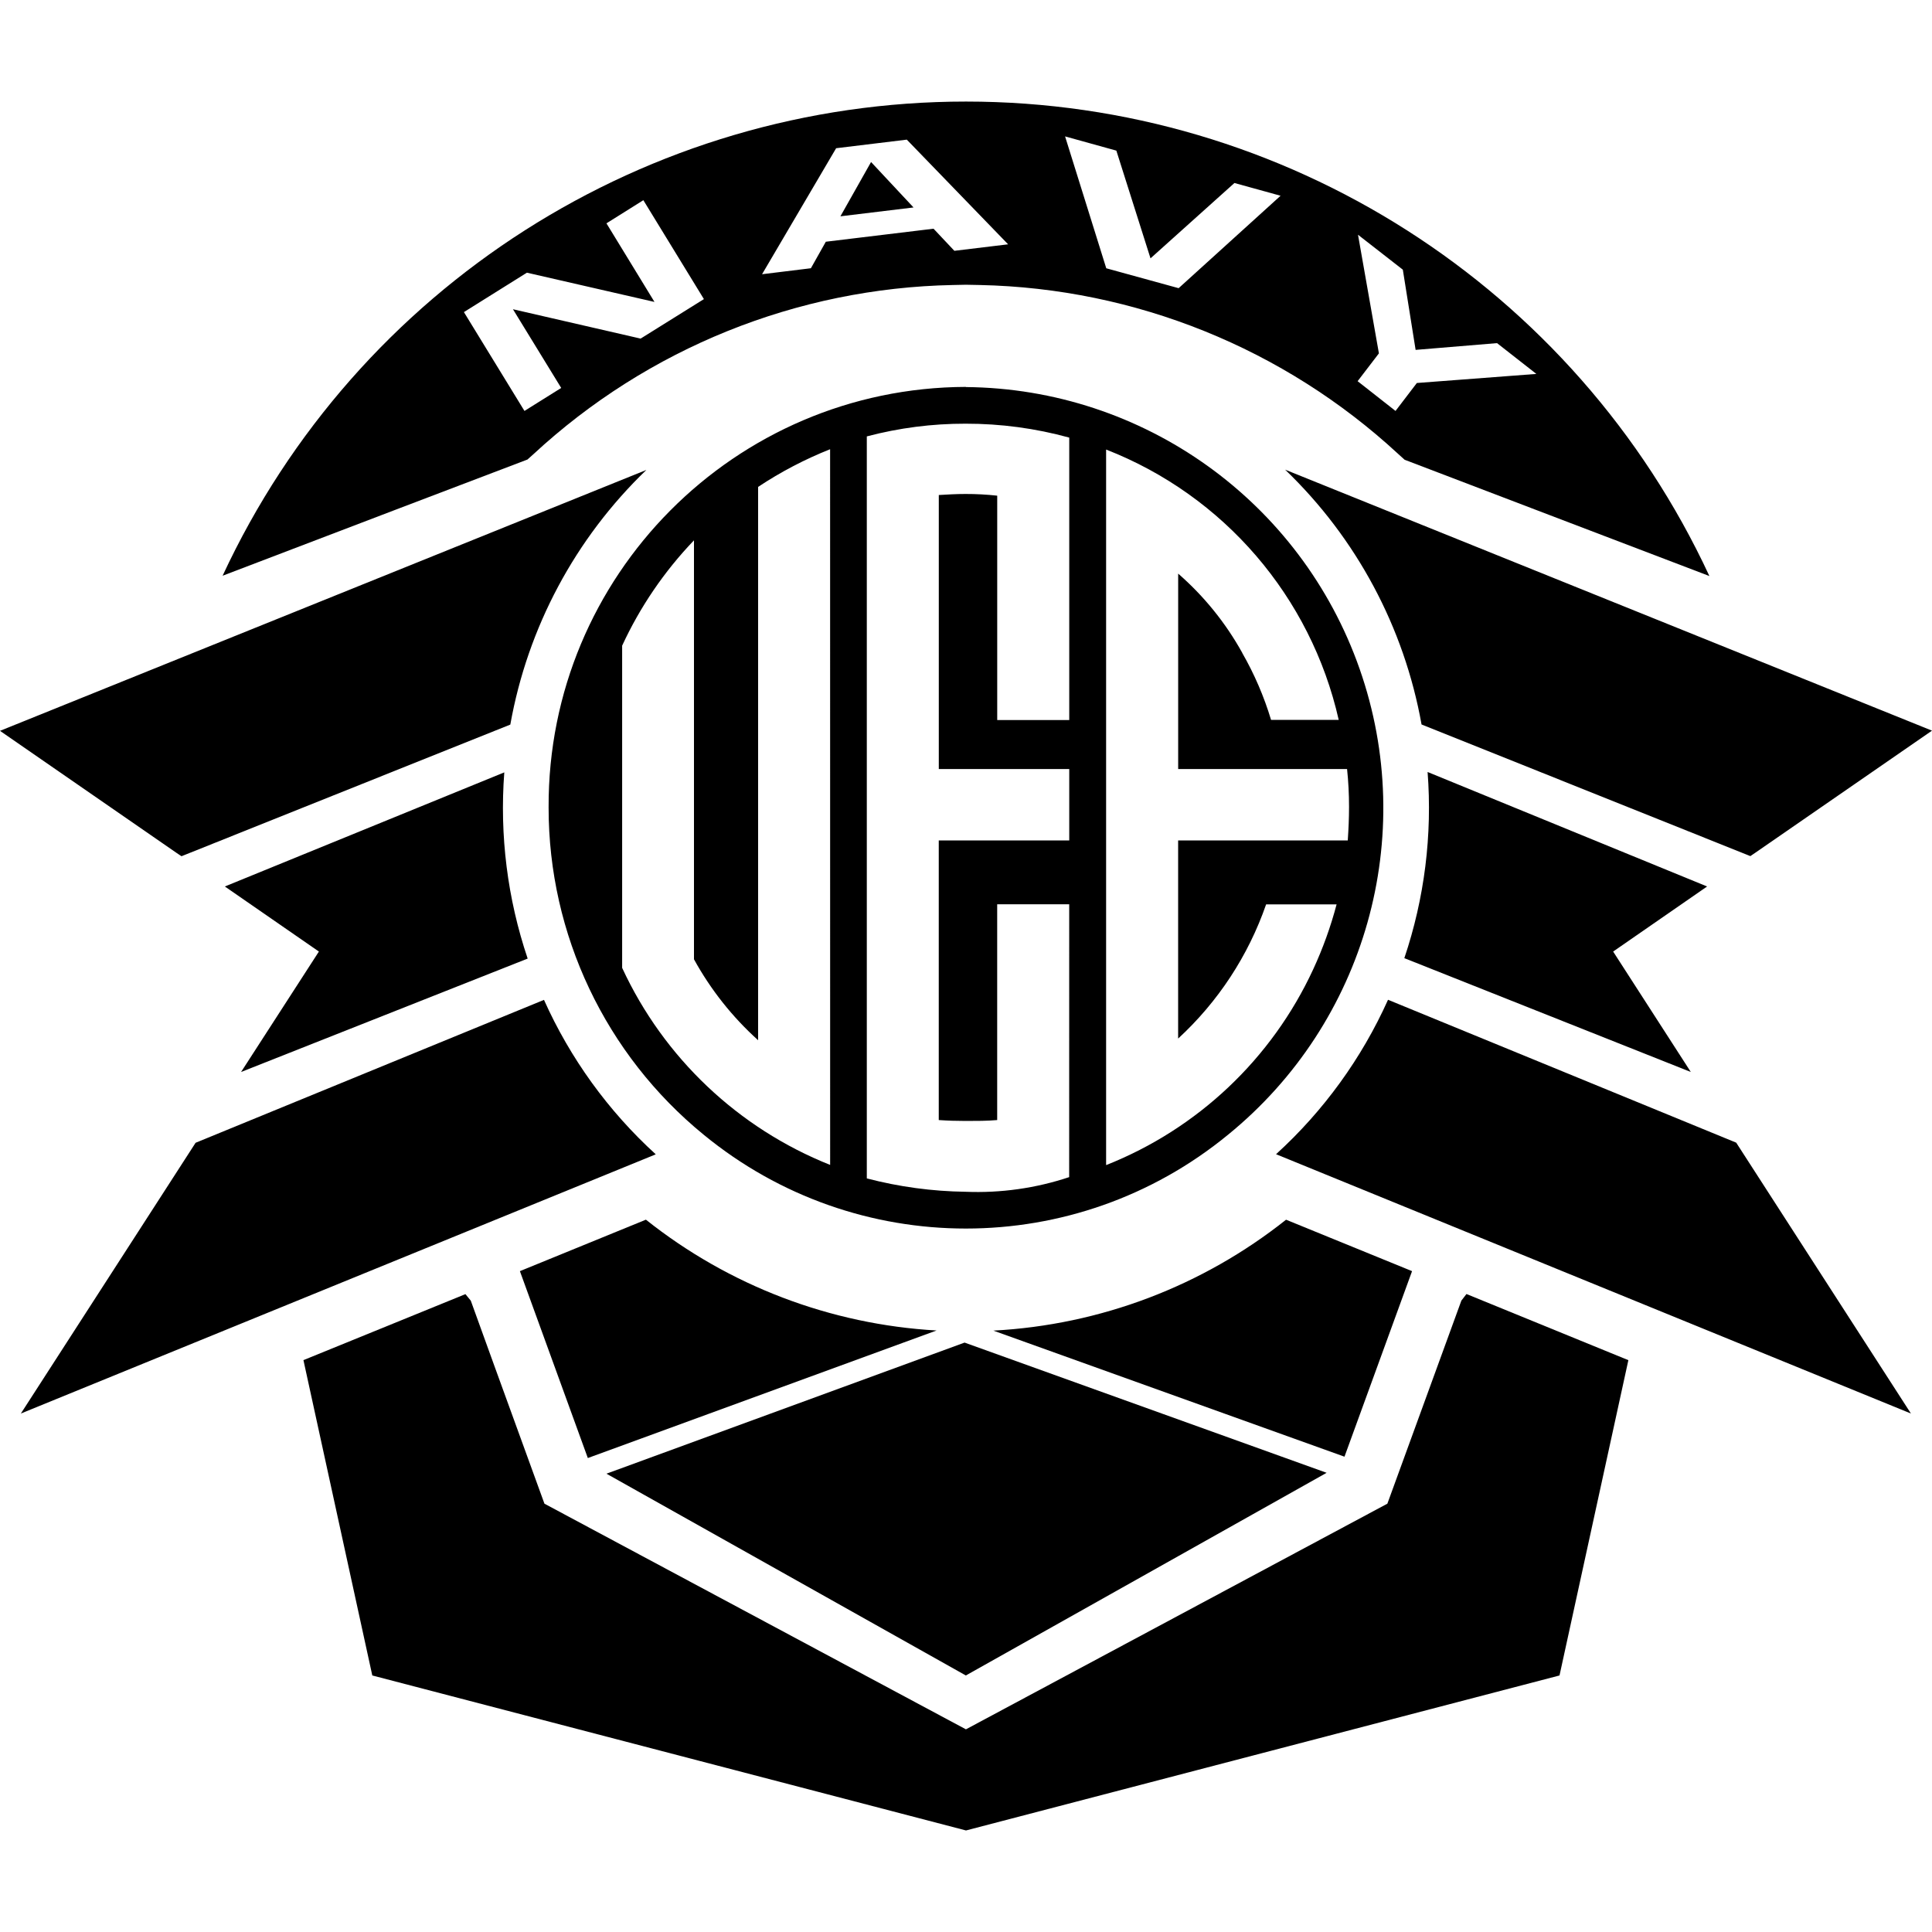
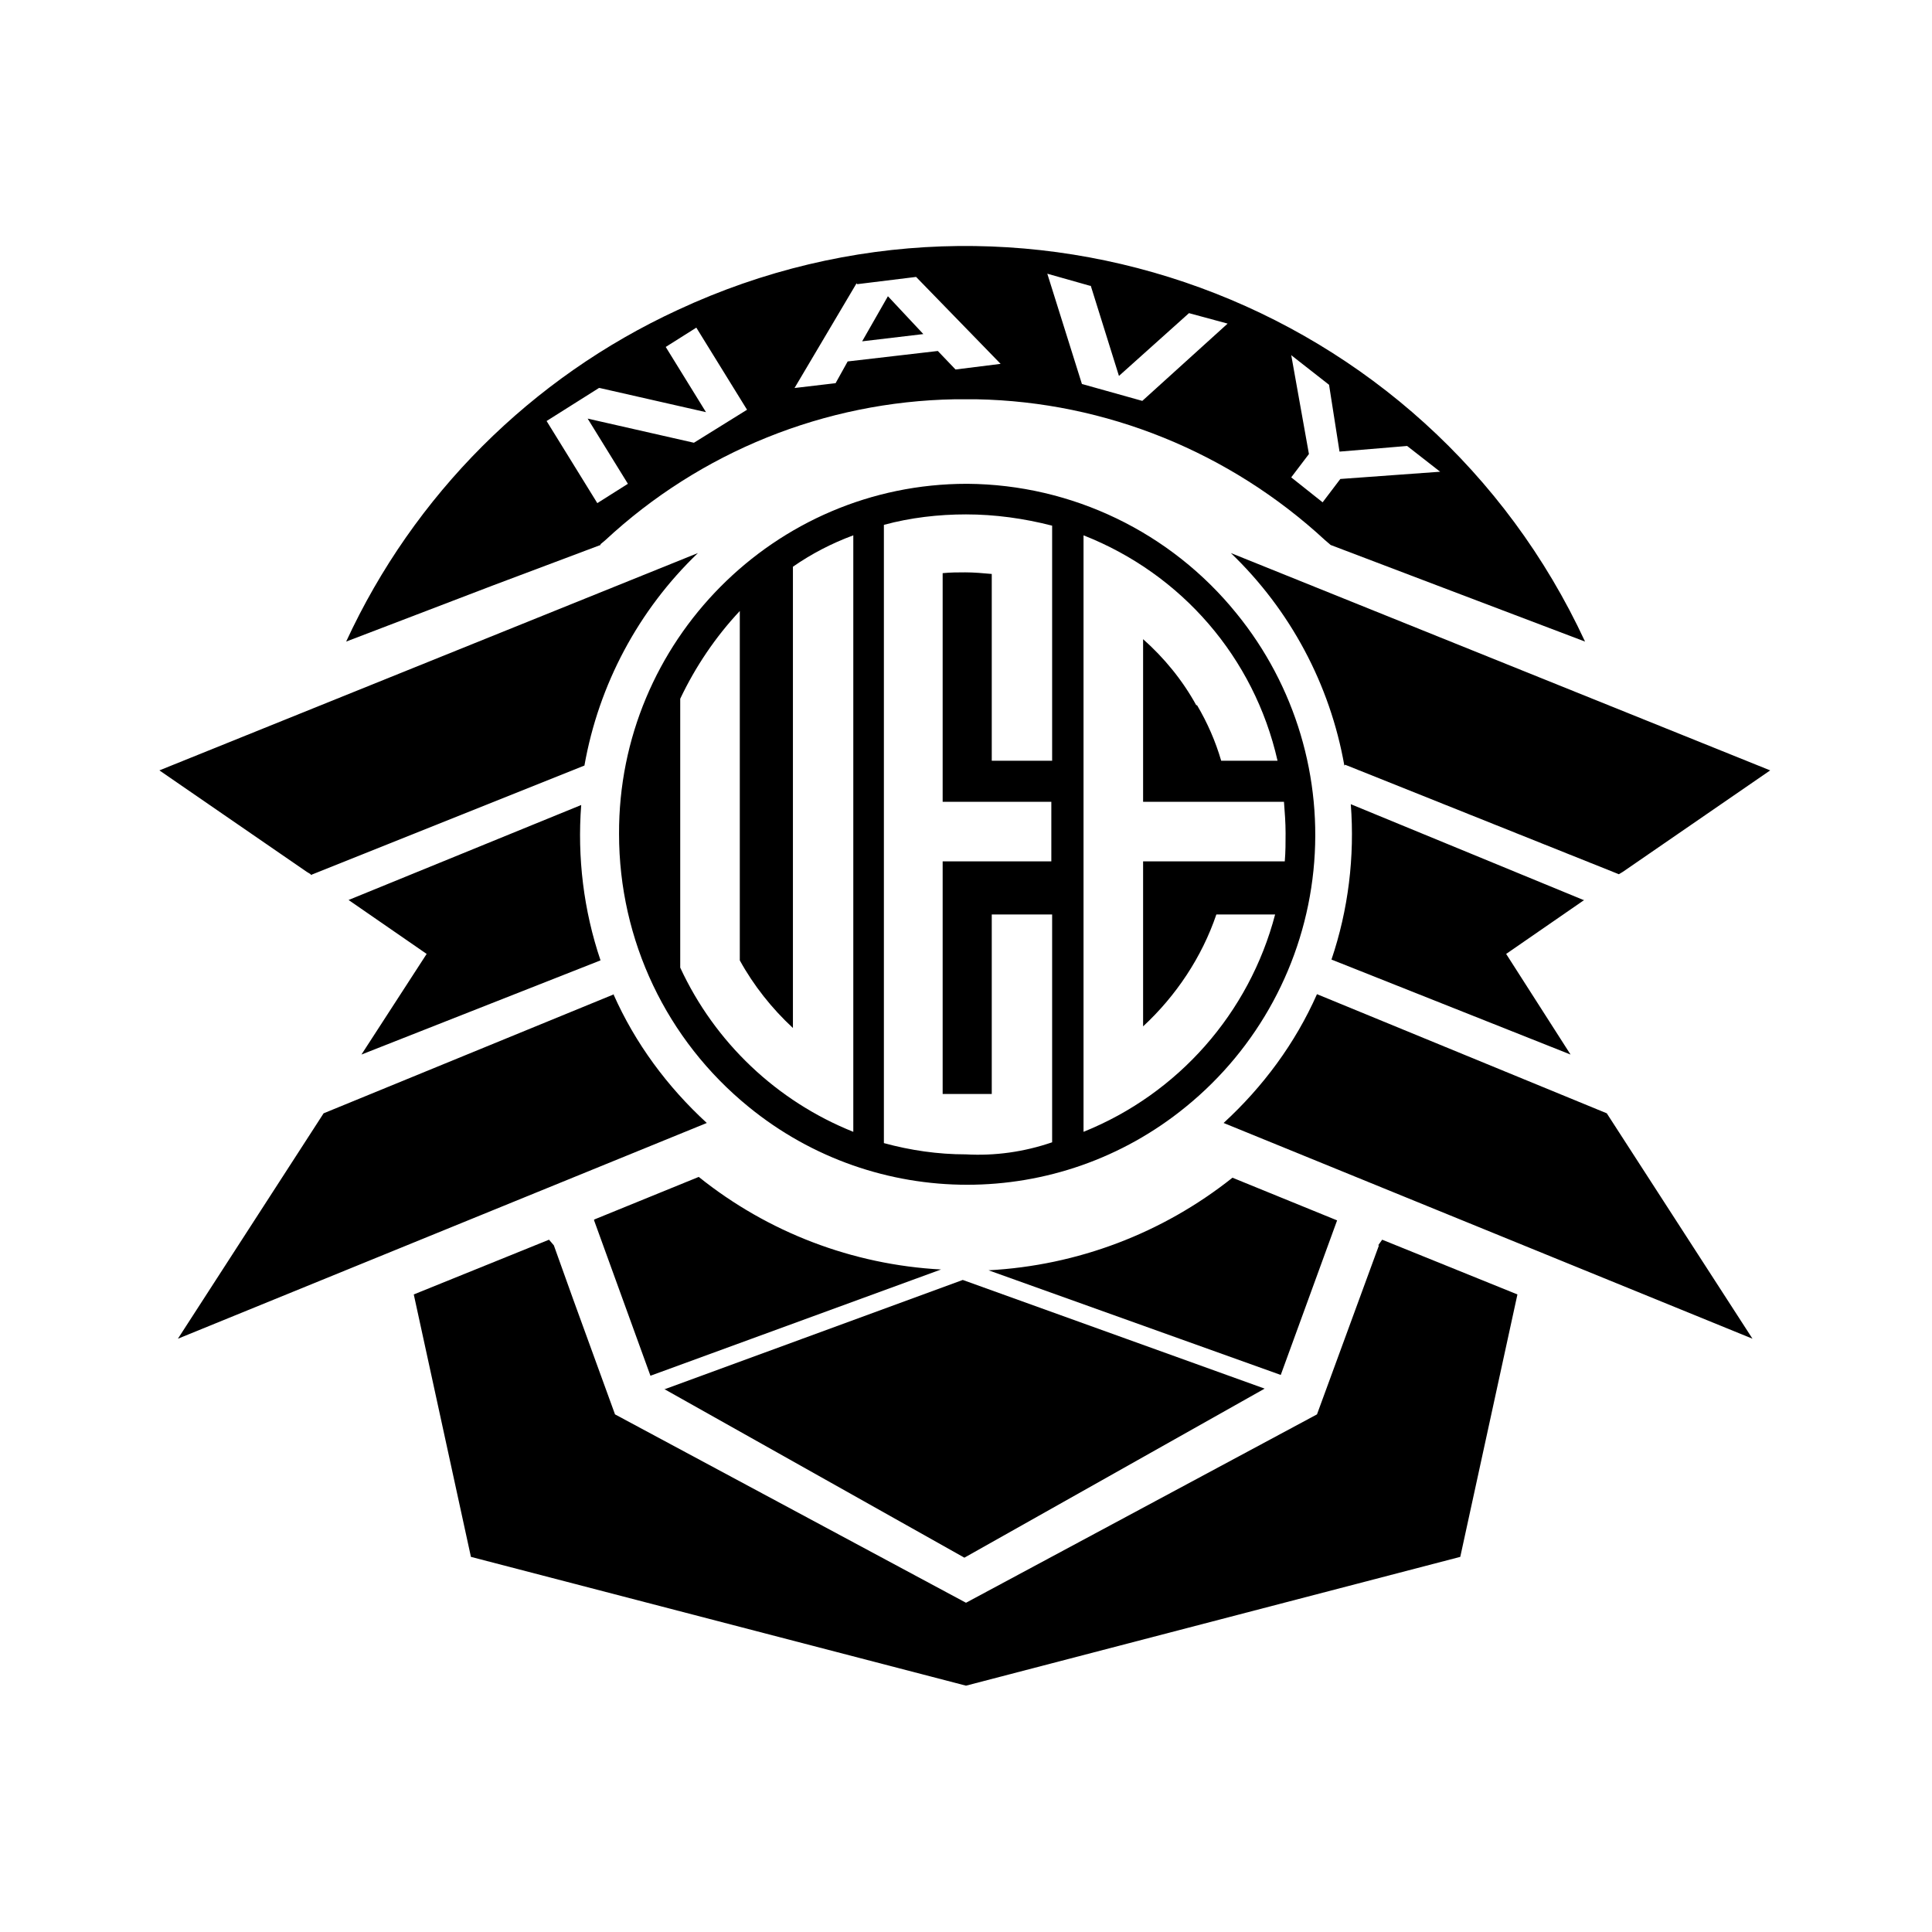
- <svg xmlns="http://www.w3.org/2000/svg" viewBox="0 0 50 50">
-   <path d="m44.18 22.942-7.234-2.963a12.166 12.166 0 0 1-.602 4.818l7.414 2.946-2.01-3.117zm-30.524 1.866a12.182 12.182 0 0 1-.605-4.819l-7.232 2.953 2.434 1.684-2.014 3.117zm12.054 9.629 9.085 3.262 1.749-4.802-3.261-1.331a13.305 13.305 0 0 1-7.573 2.87m-12.255-1.539 1.758 4.837 9.025-3.301a13.299 13.299 0 0 1-7.522-2.868zm.622-7.02-9.015 3.698L.54 36.582l16.431-6.708a12.101 12.101 0 0 1-2.894-4m21.845 0a12.117 12.117 0 0 1-2.898 3.997l16.431 6.711-4.522-7.01zm.867-7.125 8.51 3.407.128-.087L50 18.909l-16.741-6.754a12.092 12.092 0 0 1 3.531 6.597M4.697 22.159l8.51-3.407a12.088 12.088 0 0 1 3.521-6.59L0 18.914l4.57 3.16zm10.998 15.98 9.301 5.222 9.337-5.245-9.37-3.37z" />
-   <path d="M32.15 16.896a7.62 7.62 0 0 0-1.659-2.051v5.057h4.371a9.368 9.368 0 0 1 .051.981c0 .297-.013.572-.033.868h-4.39v5.127a8.508 8.508 0 0 0 2.277-3.473h1.824a10.213 10.213 0 0 1-.606 1.682 9.933 9.933 0 0 1-5.359 5.066V11.634a9.84 9.84 0 0 1 6.02 6.997h-1.751a8.265 8.265 0 0 0-.747-1.735zm-4.48 13.568a7.52 7.52 0 0 1-2.681.379 10.656 10.656 0 0 1-2.556-.346V11.294a9.934 9.934 0 0 1 2.556-.329 10.055 10.055 0 0 1 2.683.36v7.31h-1.864v-5.807a7.393 7.393 0 0 0-.82-.044c-.235 0-.46.013-.692.027v7.091h3.376v1.848h-3.377v7.237c.235.016.454.023.692.023.287 0 .558 0 .82-.023v-5.585h1.864zm-6.186-.316a10.018 10.018 0 0 1-5.383-5.1V16.71a9.992 9.992 0 0 1 1.859-2.726v10.842a8.016 8.016 0 0 0 1.66 2.095v-14.32a10.146 10.146 0 0 1 1.863-.975zm3.514-20.135a10.837 10.837 0 0 0-10.8 10.877v.014a10.92 10.92 0 0 0 4.014 8.463 10.694 10.694 0 0 0 13.569 0 10.898 10.898 0 0 0-6.783-19.35zm-2.455-5.82-.793 1.405 1.892-.229z" />
-   <path d="m13.636 7.057 3.302.757-1.243-2.034.955-.599 1.567 2.56-1.638 1.022-3.304-.76 1.249 2.037-.951.595-1.567-2.558zm8.003-3.221 1.829-.222 2.622 2.709-1.391.168-.539-.572-2.788.337-.386.686-1.264.155zm7.252.062.884 2.788 2.172-1.95 1.194.33-2.638 2.392-1.873-.515-1.066-3.413zm6.254 2.177 1.16.904.331 2.076 2.107-.175 1.018.797-3.093.235-.552.723-.981-.77.551-.72zM13.65 11.893l.151-.135a16.454 16.454 0 0 1 10.86-4.382l.336-.007.362.007a16.458 16.458 0 0 1 10.824 4.37l.168.152 3.746 1.43 4.142 1.58A21.214 21.214 0 0 0 5.761 14.9l4.573-1.745zM37.82 33.66l-1.915 5.255-10.907 5.84-10.908-5.84-1.301-3.581-.605-1.673-.139-.169L7.853 35.2l1.782 8.161L25 47.372l15.36-4.011 1.782-8.16-4.19-1.712z" />
+ <svg xmlns="http://www.w3.org/2000/svg" viewBox="0 0 24 24">
+   <path d="m19.67 11.18-2.89-1.19c.05.65-.03 1.31-.24 1.93l2.97 1.18-.8-1.25.97-.67Zm-12.21.75c-.21-.62-.29-1.28-.24-1.93l-2.89 1.18.97.67-.81 1.25 2.97-1.17Zm4.82 3.85 3.63 1.3.7-1.92-1.3-.53a5.32 5.32 0 0 1-3.03 1.15m-4.9-.62.7 1.93 3.61-1.32a5.26 5.26 0 0 1-3.01-1.15l-1.3.53Zm.25-2.81-3.61 1.48-1.81 2.8 6.57-2.68c-.49-.45-.89-.99-1.16-1.6m8.74 0c-.27.61-.67 1.15-1.16 1.6l6.57 2.68-1.81-2.8-3.6-1.48Zm.35-2.85 3.4 1.36.05-.03 1.83-1.26-6.7-2.7a4.82 4.82 0 0 1 1.41 2.64M3.86 10.87l3.4-1.36a4.82 4.82 0 0 1 1.41-2.64l-6.69 2.7 1.83 1.26.05.03Zm4.4 6.39 3.72 2.09 3.73-2.1-3.75-1.35-3.71 1.36Z" />
+   <path d="M14.86 8.76c-.17-.31-.4-.59-.66-.82v2.02h1.75c.01.13.02.26.02.39 0 .12 0 .23-.01.35H14.2v2.05c.41-.38.73-.86.91-1.39h.73a4.007 4.007 0 0 1-2.38 2.7V6.65c1.22.48 2.12 1.52 2.41 2.8h-.7c-.07-.24-.17-.47-.3-.69Zm-1.79 5.43c-.35.12-.71.17-1.07.15-.35 0-.69-.05-1.02-.14V6.52c.33-.09.68-.13 1.02-.13.36 0 .72.05 1.07.14v2.92h-.75V7.13c-.11-.01-.22-.02-.33-.02-.09 0-.18 0-.28.01v2.84h1.35v.74h-1.35v2.89h.61v-2.23h.75v2.82Zm-2.47-.13a4.01 4.01 0 0 1-2.15-2.04V8.68c.19-.4.44-.77.74-1.09v4.34c.17.31.4.6.66.84V7.04c.23-.16.48-.29.75-.39v7.41Zm1.41-8.05c-2.39 0-4.33 1.96-4.32 4.35 0 1.32.59 2.56 1.61 3.39a4.293 4.293 0 0 0 5.43 0 4.354 4.354 0 0 0 .63-6.13 4.34 4.34 0 0 0-3.34-1.61Zm-.98-2.33-.32.56.76-.09-.44-.47Z" />
+   <path d="m7.45 4.82 1.32.3-.5-.81.38-.24.63 1.02-.66.41-1.32-.3.5.81-.38.24-.63-1.02.65-.41Zm3.2-1.29.73-.09 1.05 1.08-.56.07-.22-.23-1.12.13-.15.27-.51.06.77-1.3Zm2.9.02.35 1.12.87-.78.48.13-1.06.96-.75-.21-.43-1.37.53.15Zm2.5.87.46.36.13.83.84-.07.41.32-1.24.09-.22.29-.39-.31.22-.29-.22-1.23ZM7.46 6.76l.06-.05a6.546 6.546 0 0 1 4.34-1.75h.27c1.61.03 3.15.66 4.33 1.75l.07.06 1.5.57 1.66.63c-1.97-4.25-7.02-6.1-11.27-4.12-1.82.84-3.28 2.3-4.12 4.12l1.83-.7 1.33-.5Zm9.67 8.71-.77 2.1L12 19.91l-4.36-2.34-.52-1.43-.24-.67-.06-.07-1.68.68.71 3.26 6.15 1.6 6.14-1.6.71-3.26-1.68-.68-.05.07Z" />
</svg>
